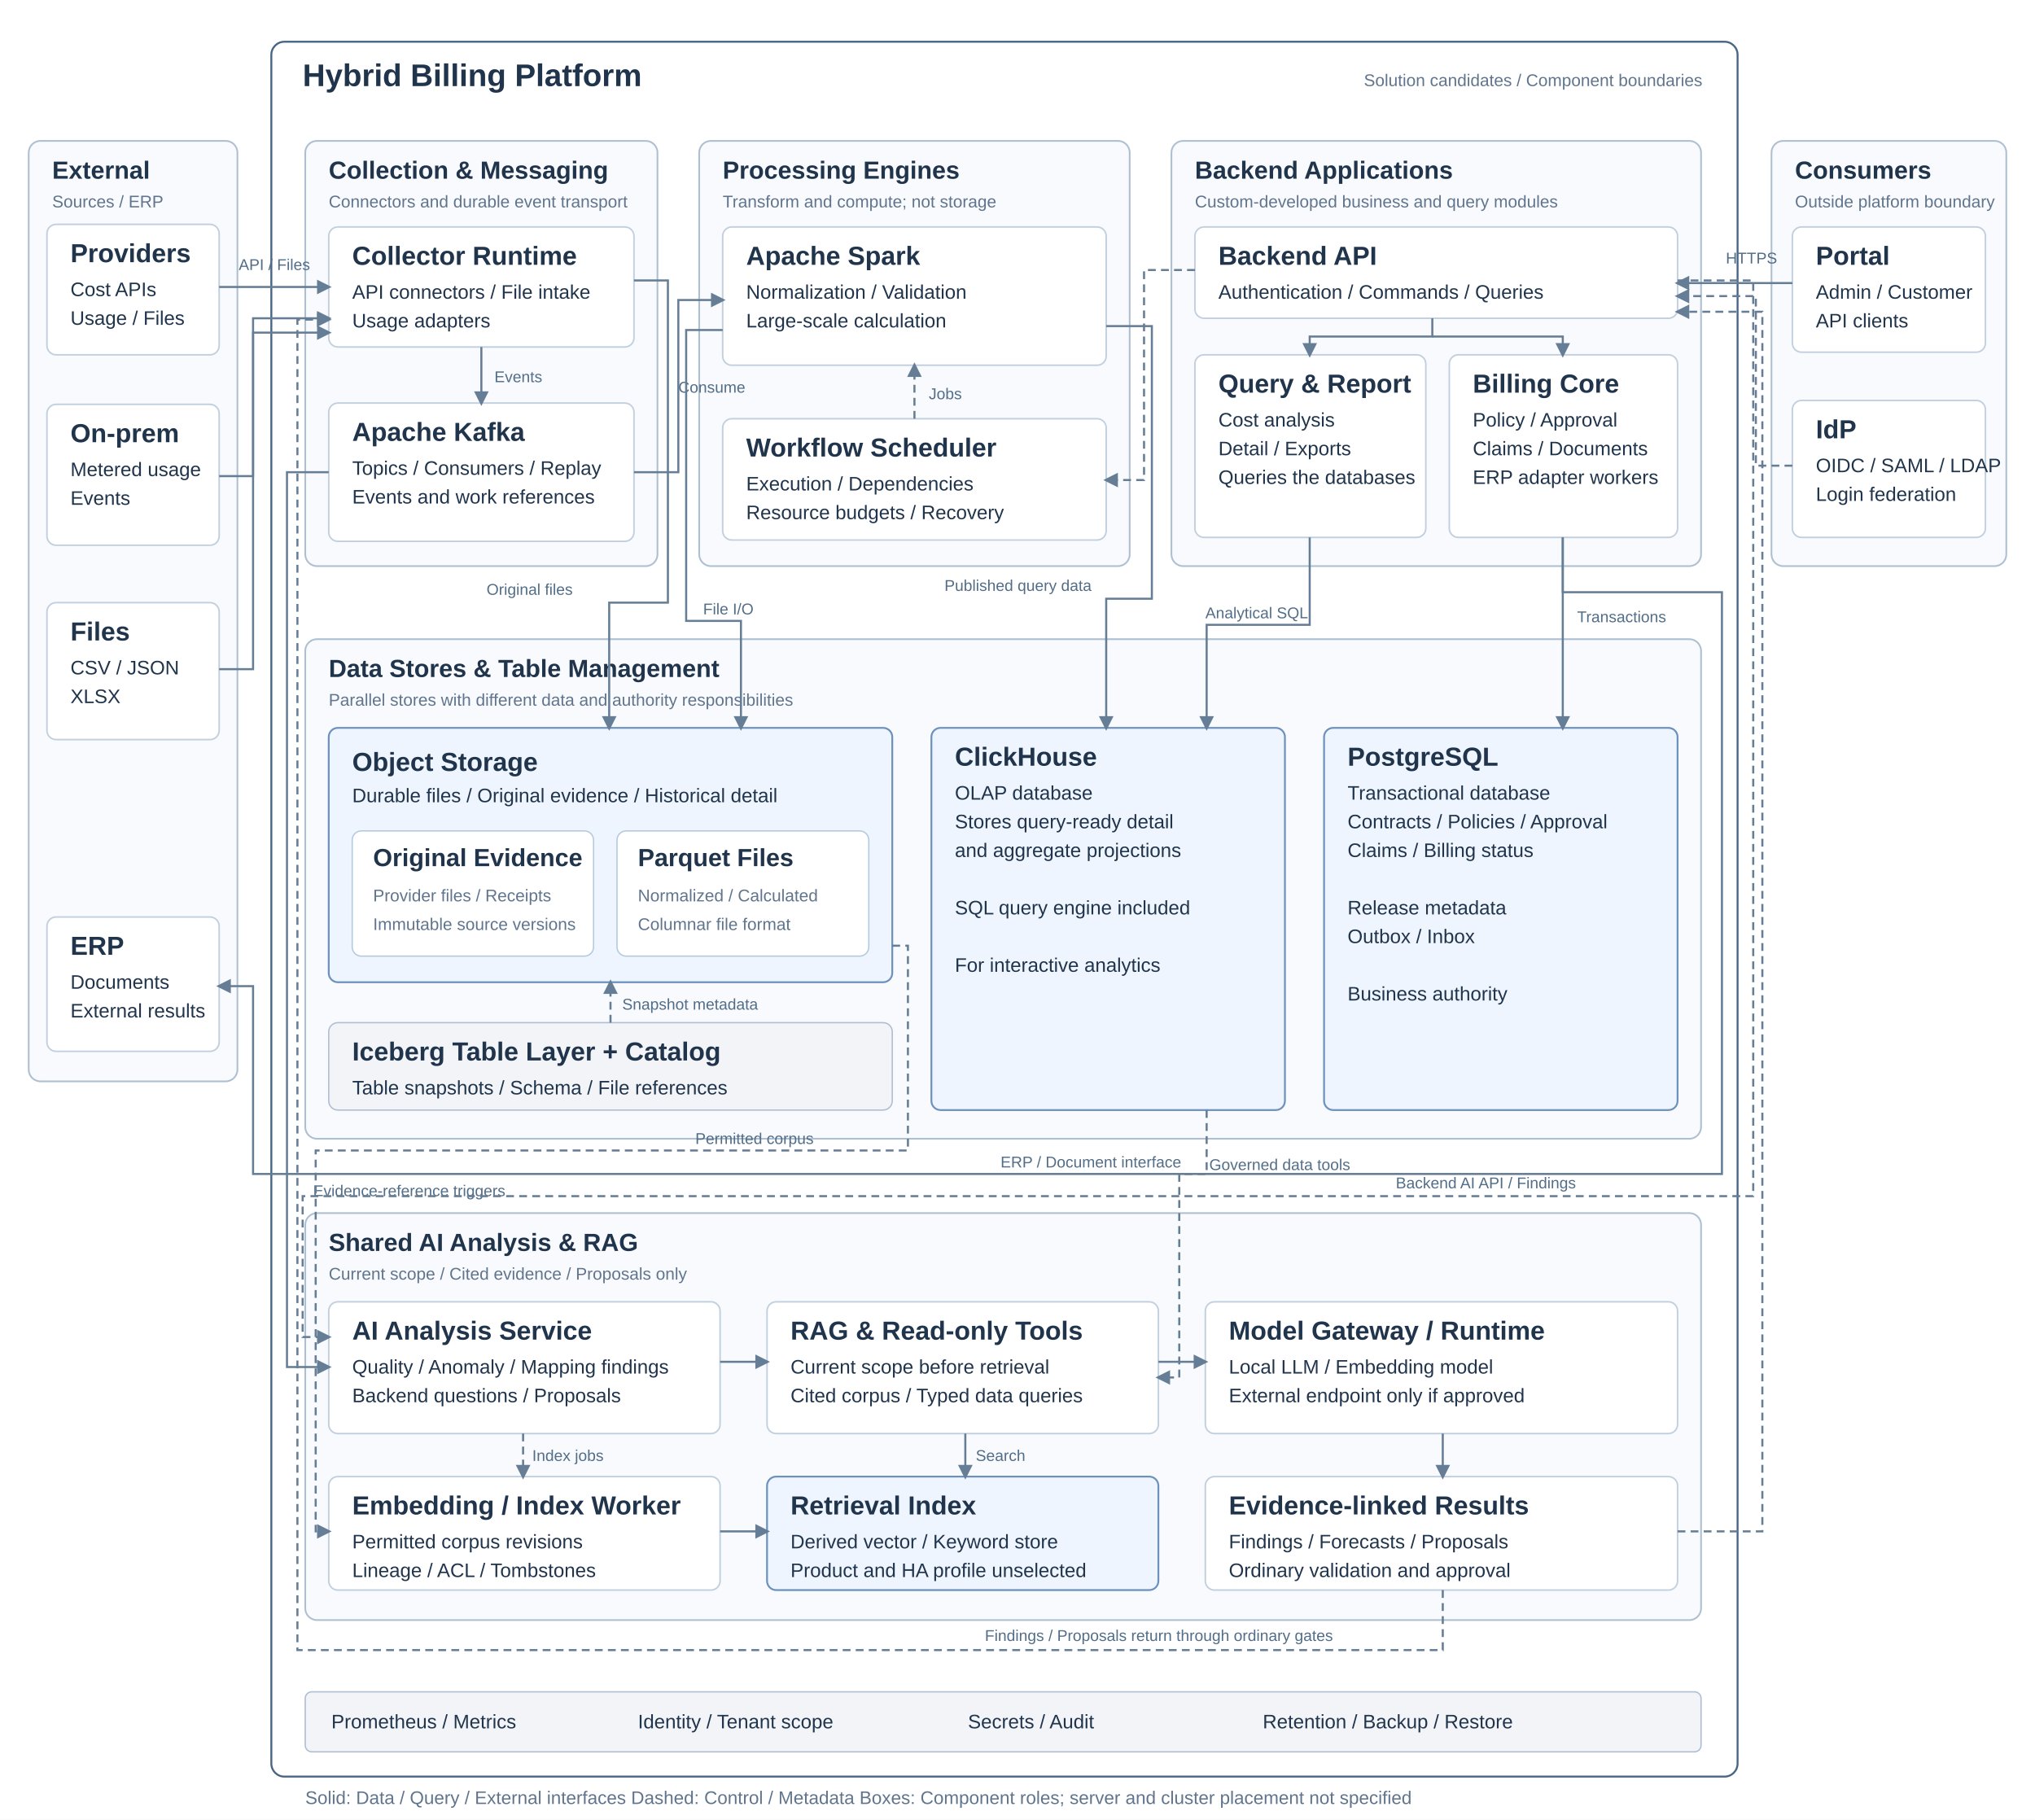
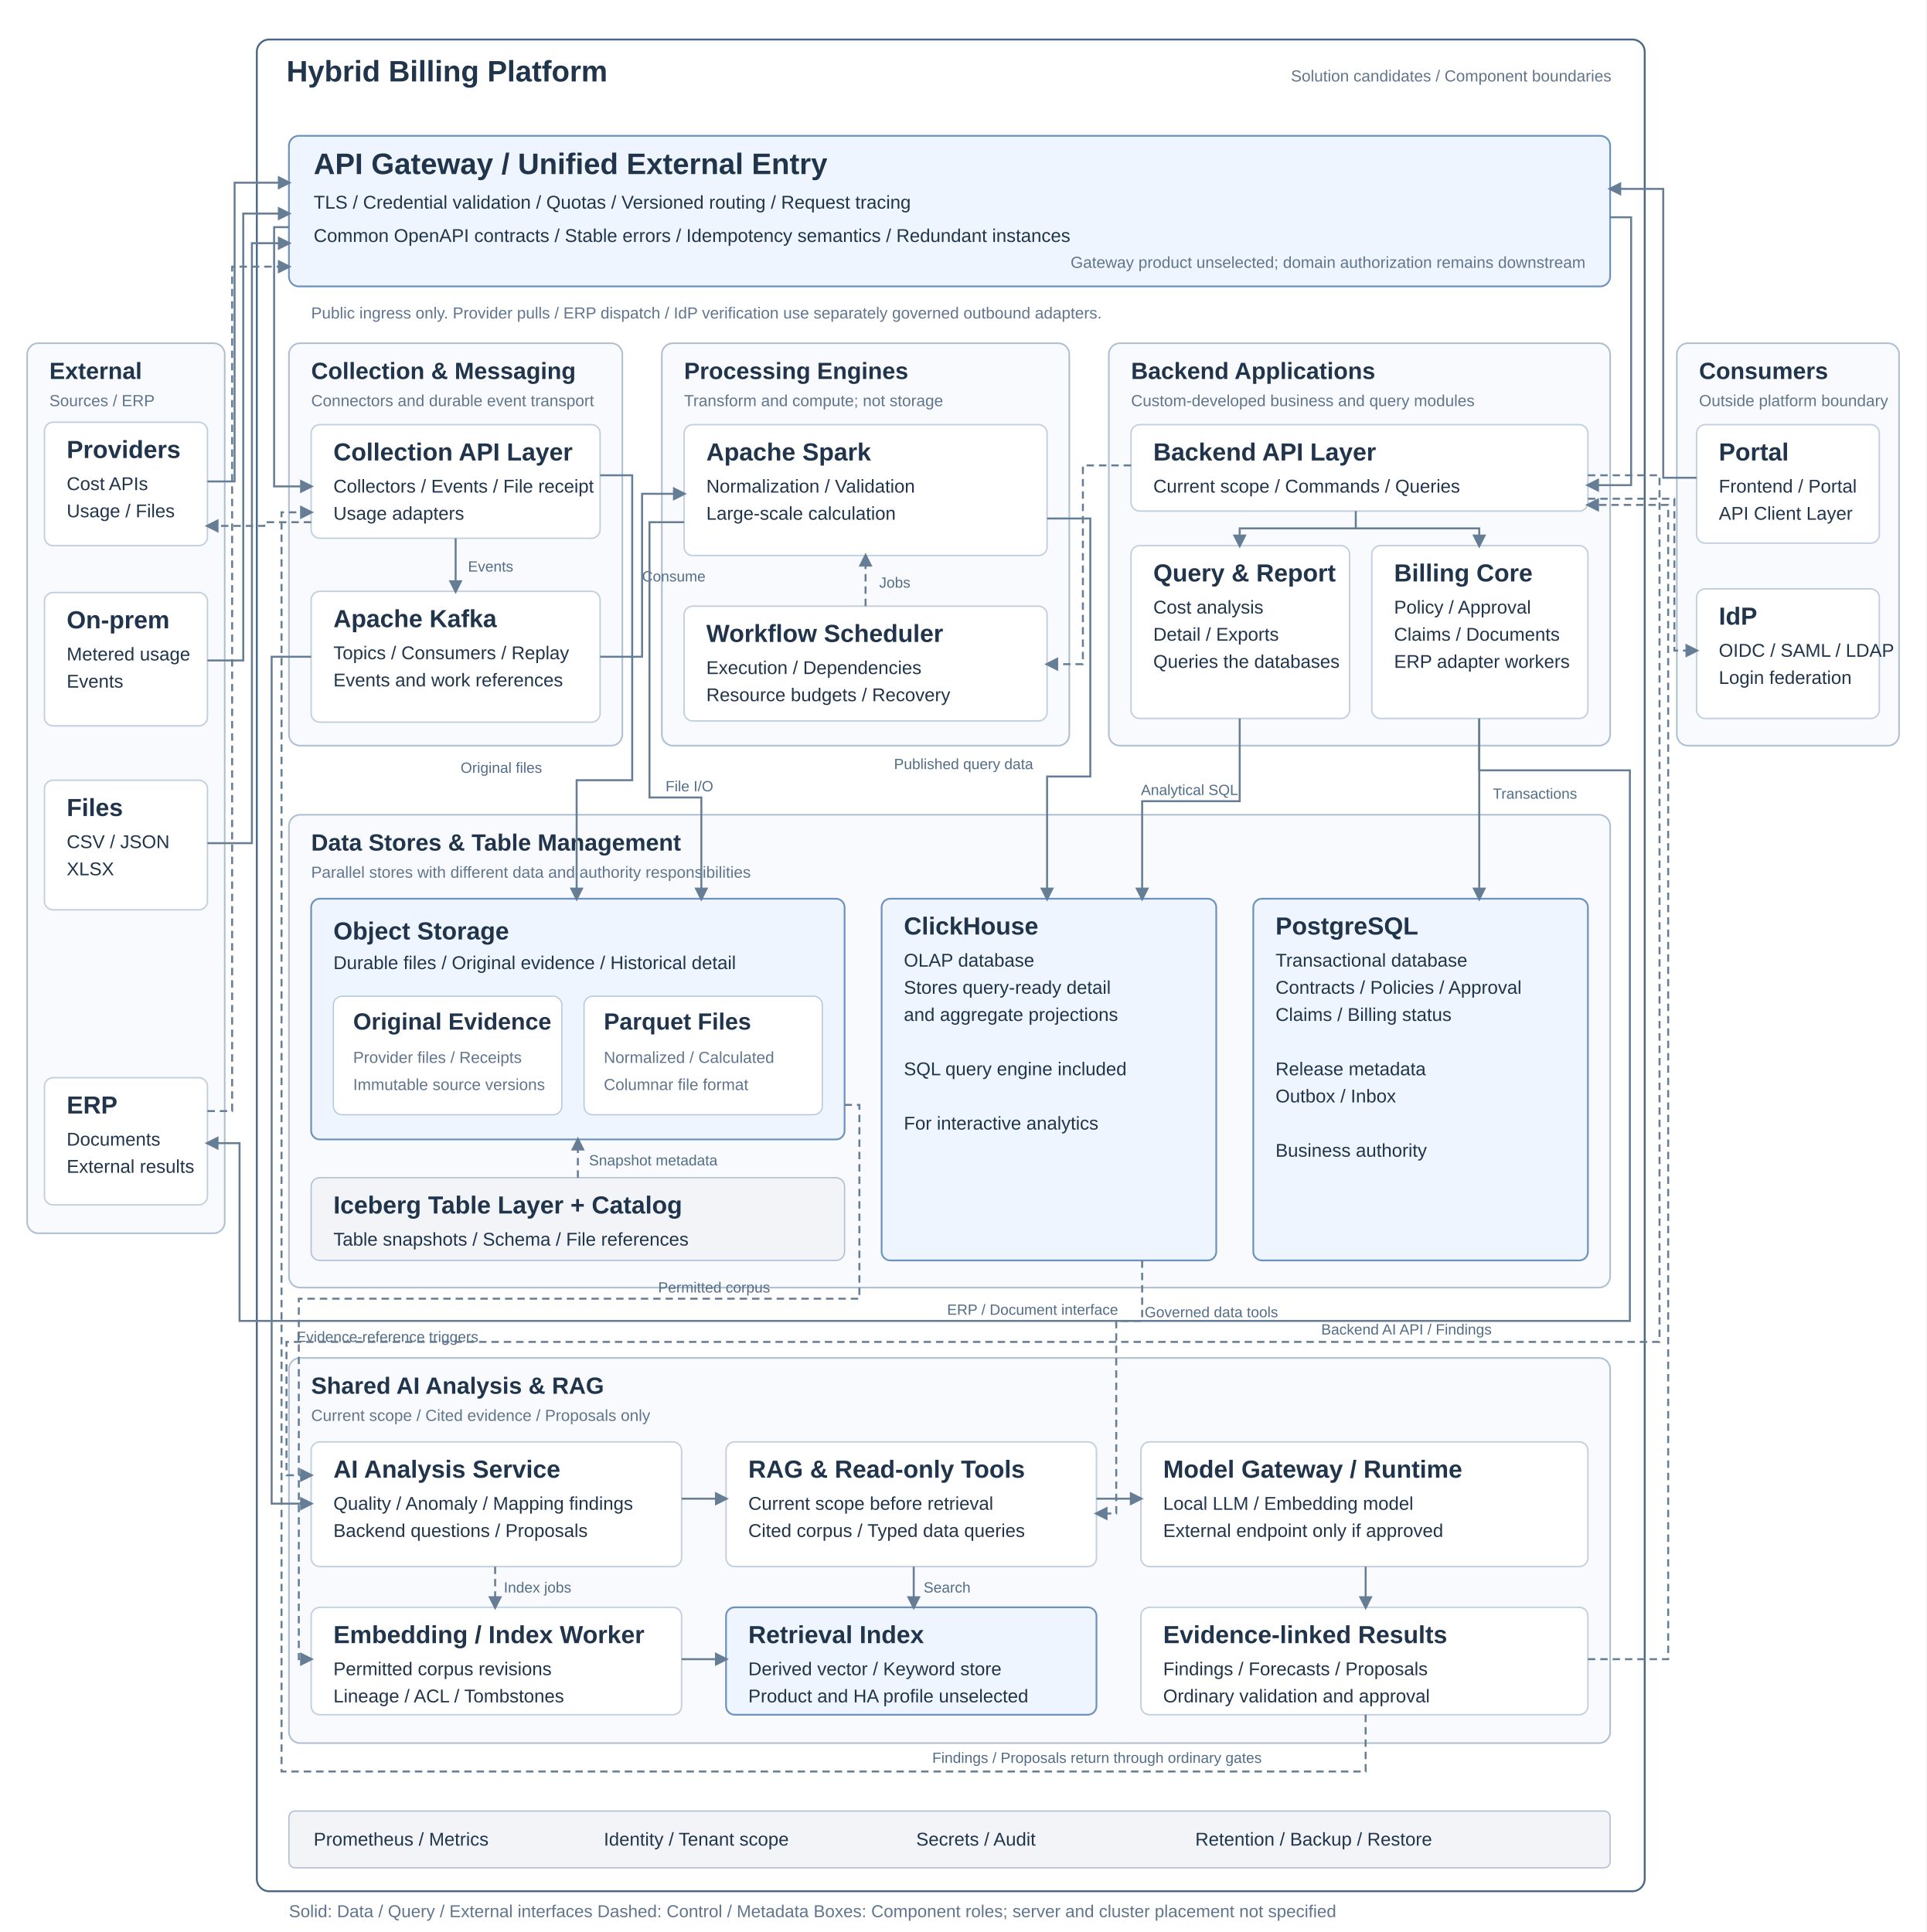
- <svg xmlns="http://www.w3.org/2000/svg" width="1560" height="1395" viewBox="0 0 1560 1395" role="img" aria-labelledby="title desc">
+ <svg xmlns="http://www.w3.org/2000/svg" width="1560" height="1565" viewBox="0 0 1560 1565" role="img" aria-labelledby="title desc">
  <defs>
    <marker id="arrow" viewBox="0 0 10 10" refX="8" refY="5" markerWidth="7" markerHeight="7" orient="auto">
      <path d="M0 0L10 5L0 10Z" fill="#667d96" />
    </marker>
  </defs>
  <style>
svg{font-family:Arial,sans-serif}text{fill:#20344c}.group{fill:#f8fafd;stroke:#aebfd1;stroke-width:1.3}.node{fill:#fff;stroke:#c1cfde;stroke-width:1.2}.store{fill:#eef5fe;stroke:#6c91bd;stroke-width:1.4}.zone{fill:#fff;stroke:#b4c9df;stroke-width:1}.management{fill:#f2f4f8;stroke:#aebdd1;stroke-width:1}.boundary{fill:#fff;stroke:#486584;stroke-width:1.5}.section{font-size:19px;font-weight:600}.product{font-size:20px;font-weight:600}.label{font-size:15px}.muted{font-size:13px;fill:#60758d}.edge{fill:none;stroke:#667d96;stroke-width:1.6}.control{stroke-dasharray:6 4}.edge-label{font-size:12px;fill:#526d87}.header{font-size:24px;font-weight:600}.note{font-size:14px;fill:#60758d}
</style>
-   <rect width="1560" height="1395" fill="white" />
-   <rect x="208" y="32" width="1124" height="1330" rx="10" class="boundary" />
+   <rect width="1560" height="1565" fill="white" />
+   <rect x="208" y="32" width="1124" height="1500" rx="10" class="boundary" />
  <text x="232" y="66" class="header" text-anchor="start">Hybrid Billing Platform</text>
  <text x="1305" y="66" class="muted" text-anchor="end">Solution candidates / Component boundaries</text>
-   <rect x="22" y="108" width="160" height="721" rx="9" class="group" />
-   <text x="40" y="137" class="section" text-anchor="start">External</text>
-   <text x="40" y="159" class="muted" text-anchor="start">Sources / ERP</text>
-   <rect x="36" y="172" width="132" height="100" rx="7" class="node" />
-   <text x="54" y="201" class="product" text-anchor="start">Providers</text>
-   <text x="54" y="227" class="label" text-anchor="start">Cost APIs</text>
-   <text x="54" y="249" class="label" text-anchor="start">Usage / Files</text>
-   <rect x="36" y="310" width="132" height="108" rx="7" class="node" />
-   <text x="54" y="339" class="product" text-anchor="start">On-prem</text>
-   <text x="54" y="365" class="label" text-anchor="start">Metered usage</text>
-   <text x="54" y="387" class="label" text-anchor="start">Events</text>
-   <rect x="36" y="462" width="132" height="105" rx="7" class="node" />
-   <text x="54" y="491" class="product" text-anchor="start">Files</text>
-   <text x="54" y="517" class="label" text-anchor="start">CSV / JSON</text>
-   <text x="54" y="539" class="label" text-anchor="start">XLSX</text>
-   <rect x="36" y="703" width="132" height="103" rx="7" class="node" />
-   <text x="54" y="732" class="product" text-anchor="start">ERP</text>
-   <text x="54" y="758" class="label" text-anchor="start">Documents</text>
-   <text x="54" y="780" class="label" text-anchor="start">External results</text>
-   <rect x="234" y="108" width="270" height="326" rx="9" class="group" />
-   <text x="252" y="137" class="section" text-anchor="start">Collection &amp; Messaging</text>
-   <text x="252" y="159" class="muted" text-anchor="start">Connectors and durable event transport</text>
-   <rect x="252" y="174" width="234" height="92" rx="7" class="node" />
-   <text x="270" y="203" class="product" text-anchor="start">Collector Runtime</text>
-   <text x="270" y="229" class="label" text-anchor="start">API connectors / File intake</text>
-   <text x="270" y="251" class="label" text-anchor="start">Usage adapters</text>
-   <rect x="252" y="309" width="234" height="106" rx="7" class="node" />
-   <text x="270" y="338" class="product" text-anchor="start">Apache Kafka</text>
-   <text x="270" y="364" class="label" text-anchor="start">Topics / Consumers / Replay</text>
-   <text x="270" y="386" class="label" text-anchor="start">Events and work references</text>
-   <rect x="536" y="108" width="330" height="326" rx="9" class="group" />
-   <text x="554" y="137" class="section" text-anchor="start">Processing Engines</text>
-   <text x="554" y="159" class="muted" text-anchor="start">Transform and compute; not storage</text>
-   <rect x="554" y="174" width="294" height="106" rx="7" class="node" />
-   <text x="572" y="203" class="product" text-anchor="start">Apache Spark</text>
-   <text x="572" y="229" class="label" text-anchor="start">Normalization / Validation</text>
-   <text x="572" y="251" class="label" text-anchor="start">Large-scale calculation</text>
-   <rect x="554" y="321" width="294" height="93" rx="7" class="node" />
-   <text x="572" y="350" class="product" text-anchor="start">Workflow Scheduler</text>
-   <text x="572" y="376" class="label" text-anchor="start">Execution / Dependencies</text>
-   <text x="572" y="398" class="label" text-anchor="start">Resource budgets / Recovery</text>
-   <rect x="898" y="108" width="406" height="326" rx="9" class="group" />
-   <text x="916" y="137" class="section" text-anchor="start">Backend Applications</text>
-   <text x="916" y="159" class="muted" text-anchor="start">Custom-developed business and query modules</text>
-   <rect x="916" y="174" width="370" height="70" rx="7" class="node" />
-   <text x="934" y="203" class="product" text-anchor="start">Backend API</text>
-   <text x="934" y="229" class="label" text-anchor="start">Authentication / Commands / Queries</text>
-   <rect x="916" y="272" width="177" height="140" rx="7" class="node" />
-   <text x="934" y="301" class="product" text-anchor="start">Query &amp; Report</text>
-   <text x="934" y="327" class="label" text-anchor="start">Cost analysis</text>
-   <text x="934" y="349" class="label" text-anchor="start">Detail / Exports</text>
-   <text x="934" y="371" class="label" text-anchor="start">Queries the databases</text>
-   <rect x="1111" y="272" width="175" height="140" rx="7" class="node" />
-   <text x="1129" y="301" class="product" text-anchor="start">Billing Core</text>
-   <text x="1129" y="327" class="label" text-anchor="start">Policy / Approval</text>
-   <text x="1129" y="349" class="label" text-anchor="start">Claims / Documents</text>
-   <text x="1129" y="371" class="label" text-anchor="start">ERP adapter workers</text>
-   <rect x="1358" y="108" width="180" height="326" rx="9" class="group" />
-   <text x="1376" y="137" class="section" text-anchor="start">Consumers</text>
-   <text x="1376" y="159" class="muted" text-anchor="start">Outside platform boundary</text>
-   <rect x="1374" y="174" width="148" height="96" rx="7" class="node" />
-   <text x="1392" y="203" class="product" text-anchor="start">Portal</text>
-   <text x="1392" y="229" class="label" text-anchor="start">Admin / Customer</text>
-   <text x="1392" y="251" class="label" text-anchor="start">API clients</text>
-   <rect x="1374" y="307" width="148" height="105" rx="7" class="node" />
-   <text x="1392" y="336" class="product" text-anchor="start">IdP</text>
-   <text x="1392" y="362" class="label" text-anchor="start">OIDC / SAML / LDAP</text>
-   <text x="1392" y="384" class="label" text-anchor="start">Login federation</text>
-   <rect x="234" y="490" width="1070" height="383" rx="9" class="group" />
-   <text x="252" y="519" class="section" text-anchor="start">Data Stores &amp; Table Management</text>
-   <text x="252" y="541" class="muted" text-anchor="start">Parallel stores with different data and authority responsibilities</text>
-   <rect x="252" y="558" width="432" height="195" rx="7" class="store" />
-   <text x="270" y="591" class="product" text-anchor="start">Object Storage</text>
-   <text x="270" y="615" class="label" text-anchor="start">Durable files / Original evidence / Historical detail</text>
-   <rect x="270" y="637" width="185" height="96" rx="7" class="zone" />
-   <text x="286" y="664" class="section" text-anchor="start">Original Evidence</text>
-   <text x="286" y="691" class="muted" text-anchor="start">Provider files / Receipts</text>
-   <text x="286" y="713" class="muted" text-anchor="start">Immutable source versions</text>
-   <rect x="473" y="637" width="193" height="96" rx="7" class="zone" />
-   <text x="489" y="664" class="section" text-anchor="start">Parquet Files</text>
-   <text x="489" y="691" class="muted" text-anchor="start">Normalized / Calculated</text>
-   <text x="489" y="713" class="muted" text-anchor="start">Columnar file format</text>
-   <rect x="252" y="784" width="432" height="67" rx="7" class="management" />
-   <text x="270" y="813" class="product" text-anchor="start">Iceberg Table Layer + Catalog</text>
-   <text x="270" y="839" class="label" text-anchor="start">Table snapshots / Schema / File references</text>
-   <rect x="714" y="558" width="271" height="293" rx="7" class="store" />
-   <text x="732" y="587" class="product" text-anchor="start">ClickHouse</text>
-   <text x="732" y="613" class="label" text-anchor="start">OLAP database</text>
-   <text x="732" y="635" class="label" text-anchor="start">Stores query-ready detail</text>
-   <text x="732" y="657" class="label" text-anchor="start">and aggregate projections</text>
-   <text x="732" y="679" class="label" text-anchor="start" />
-   <text x="732" y="701" class="label" text-anchor="start">SQL query engine included</text>
-   <text x="732" y="723" class="label" text-anchor="start" />
-   <text x="732" y="745" class="label" text-anchor="start">For interactive analytics</text>
-   <rect x="1015" y="558" width="271" height="293" rx="7" class="store" />
-   <text x="1033" y="587" class="product" text-anchor="start">PostgreSQL</text>
-   <text x="1033" y="613" class="label" text-anchor="start">Transactional database</text>
-   <text x="1033" y="635" class="label" text-anchor="start">Contracts / Policies / Approval</text>
-   <text x="1033" y="657" class="label" text-anchor="start">Claims / Billing status</text>
-   <text x="1033" y="679" class="label" text-anchor="start" />
-   <text x="1033" y="701" class="label" text-anchor="start">Release metadata</text>
-   <text x="1033" y="723" class="label" text-anchor="start">Outbox / Inbox</text>
-   <text x="1033" y="745" class="label" text-anchor="start" />
-   <text x="1033" y="767" class="label" text-anchor="start">Business authority</text>
-   <path d="M168 220H252" class="edge " marker-end="url(#arrow)" />
-   <text x="183" y="207" class="edge-label" text-anchor="start">API / Files</text>
-   <path d="M168 365H194V244H252" class="edge " marker-end="url(#arrow)" />
-   <path d="M168 513H194V255H252" class="edge " marker-end="url(#arrow)" />
-   <path d="M369 266V309" class="edge " marker-end="url(#arrow)" />
-   <text x="379" y="293" class="edge-label" text-anchor="start">Events</text>
-   <path d="M486 215H512V462H467V558" class="edge " marker-end="url(#arrow)" />
-   <text x="373" y="456" class="edge-label" text-anchor="start">Original files</text>
-   <path d="M486 362H520V230H554" class="edge " marker-end="url(#arrow)" />
-   <text x="520" y="301" class="edge-label" text-anchor="start">Consume</text>
-   <path d="M701 321V280" class="edge control" marker-end="url(#arrow)" />
-   <text x="712" y="306" class="edge-label" text-anchor="start">Jobs</text>
-   <path d="M554 253H526V476H568V558" class="edge " marker-end="url(#arrow)" />
-   <text x="539" y="471" class="edge-label" text-anchor="start">File I/O</text>
-   <path d="M848 250H883V459H848V558" class="edge " marker-end="url(#arrow)" />
-   <text x="724" y="453" class="edge-label" text-anchor="start">Published query data</text>
-   <path d="M468 784V753" class="edge control" marker-end="url(#arrow)" />
-   <text x="477" y="774" class="edge-label" text-anchor="start">Snapshot metadata</text>
-   <path d="M916 207H877V368H848" class="edge control" marker-end="url(#arrow)" />
-   <path d="M1098 244V258H1004V272" class="edge " marker-end="url(#arrow)" />
-   <path d="M1098 258H1198V272" class="edge " marker-end="url(#arrow)" />
-   <path d="M1004 412V479H925V558" class="edge " marker-end="url(#arrow)" />
-   <text x="924" y="474" class="edge-label" text-anchor="start">Analytical SQL</text>
-   <path d="M1198 412V558" class="edge " marker-end="url(#arrow)" />
-   <text x="1209" y="477" class="edge-label" text-anchor="start">Transactions</text>
-   <path d="M1374 217H1286" class="edge " marker-end="url(#arrow)" />
-   <text x="1323" y="202" class="edge-label" text-anchor="start">HTTPS</text>
-   <path d="M1374 357H1346V227H1286" class="edge control" marker-end="url(#arrow)" />
-   <path d="M1198 412V454H1320V900H194V756H168" class="edge " marker-end="url(#arrow)" />
-   <text x="767" y="895" class="edge-label" text-anchor="start">ERP / Document interface</text>
-   <rect x="234" y="930" width="1070" height="312" rx="9" class="group" />
-   <text x="252" y="959" class="section" text-anchor="start">Shared AI Analysis &amp; RAG</text>
-   <text x="252" y="981" class="muted" text-anchor="start">Current scope / Cited evidence / Proposals only</text>
-   <rect x="252" y="998" width="300" height="101" rx="7" class="node" />
-   <text x="270" y="1027" class="product" text-anchor="start">AI Analysis Service</text>
-   <text x="270" y="1053" class="label" text-anchor="start">Quality / Anomaly / Mapping findings</text>
-   <text x="270" y="1075" class="label" text-anchor="start">Backend questions / Proposals</text>
-   <rect x="588" y="998" width="300" height="101" rx="7" class="node" />
-   <text x="606" y="1027" class="product" text-anchor="start">RAG &amp; Read-only Tools</text>
-   <text x="606" y="1053" class="label" text-anchor="start">Current scope before retrieval</text>
-   <text x="606" y="1075" class="label" text-anchor="start">Cited corpus / Typed data queries</text>
-   <rect x="924" y="998" width="362" height="101" rx="7" class="node" />
-   <text x="942" y="1027" class="product" text-anchor="start">Model Gateway / Runtime</text>
-   <text x="942" y="1053" class="label" text-anchor="start">Local LLM / Embedding model</text>
-   <text x="942" y="1075" class="label" text-anchor="start">External endpoint only if approved</text>
-   <rect x="252" y="1132" width="300" height="87" rx="7" class="node" />
-   <text x="270" y="1161" class="product" text-anchor="start">Embedding / Index Worker</text>
-   <text x="270" y="1187" class="label" text-anchor="start">Permitted corpus revisions</text>
-   <text x="270" y="1209" class="label" text-anchor="start">Lineage / ACL / Tombstones</text>
-   <rect x="588" y="1132" width="300" height="87" rx="7" class="store" />
-   <text x="606" y="1161" class="product" text-anchor="start">Retrieval Index</text>
-   <text x="606" y="1187" class="label" text-anchor="start">Derived vector / Keyword store</text>
-   <text x="606" y="1209" class="label" text-anchor="start">Product and HA profile unselected</text>
-   <rect x="924" y="1132" width="362" height="87" rx="7" class="node" />
-   <text x="942" y="1161" class="product" text-anchor="start">Evidence-linked Results</text>
-   <text x="942" y="1187" class="label" text-anchor="start">Findings / Forecasts / Proposals</text>
-   <text x="942" y="1209" class="label" text-anchor="start">Ordinary validation and approval</text>
-   <path d="M252 362H220V1048H252" class="edge " marker-end="url(#arrow)" />
-   <text x="240" y="917" class="edge-label" text-anchor="start">Evidence-reference triggers</text>
-   <path d="M1286 215H1344V917H232V1025H252" class="edge control" marker-end="url(#arrow)" />
-   <text x="1070" y="911" class="edge-label" text-anchor="start">Backend AI API / Findings</text>
-   <path d="M552 1044H588" class="edge " marker-end="url(#arrow)" />
-   <path d="M888 1044H924" class="edge " marker-end="url(#arrow)" />
-   <path d="M1106 1099V1132" class="edge " marker-end="url(#arrow)" />
-   <path d="M1286 1174H1351V239H1286" class="edge control" marker-end="url(#arrow)" />
-   <path d="M1106 1219V1265H228V245H252" class="edge control" marker-end="url(#arrow)" />
-   <text x="755" y="1258" class="edge-label" text-anchor="start">Findings / Proposals return through ordinary gates</text>
-   <path d="M401 1099V1132" class="edge control" marker-end="url(#arrow)" />
-   <text x="408" y="1120" class="edge-label" text-anchor="start">Index jobs</text>
-   <path d="M552 1174H588" class="edge " marker-end="url(#arrow)" />
-   <path d="M740 1099V1132" class="edge " marker-end="url(#arrow)" />
-   <text x="748" y="1120" class="edge-label" text-anchor="start">Search</text>
-   <path d="M925 851V900H904V1056H888" class="edge control" marker-end="url(#arrow)" />
-   <text x="927" y="897" class="edge-label" text-anchor="start">Governed data tools</text>
-   <path d="M684 725H696V882H242V1174H252" class="edge control" marker-end="url(#arrow)" />
-   <text x="533" y="877" class="edge-label" text-anchor="start">Permitted corpus</text>
-   <rect x="234" y="1297" width="1070" height="46" rx="5" class="management" />
-   <text x="254" y="1325" class="label" text-anchor="start">Prometheus / Metrics</text>
-   <text x="489" y="1325" class="label" text-anchor="start">Identity / Tenant scope</text>
-   <text x="742" y="1325" class="label" text-anchor="start">Secrets / Audit</text>
-   <text x="968" y="1325" class="label" text-anchor="start">Retention / Backup / Restore</text>
-   <text x="234" y="1383" class="note" text-anchor="start">Solid: Data / Query / External interfaces     Dashed: Control / Metadata     Boxes: Component roles; server and cluster placement not specified</text>
+   <g transform="translate(0 170)">
+     <rect x="22" y="108" width="160" height="721" rx="9" class="group" />
+     <text x="40" y="137" class="section" text-anchor="start">External</text>
+     <text x="40" y="159" class="muted" text-anchor="start">Sources / ERP</text>
+     <rect x="36" y="172" width="132" height="100" rx="7" class="node" />
+     <text x="54" y="201" class="product" text-anchor="start">Providers</text>
+     <text x="54" y="227" class="label" text-anchor="start">Cost APIs</text>
+     <text x="54" y="249" class="label" text-anchor="start">Usage / Files</text>
+     <rect x="36" y="310" width="132" height="108" rx="7" class="node" />
+     <text x="54" y="339" class="product" text-anchor="start">On-prem</text>
+     <text x="54" y="365" class="label" text-anchor="start">Metered usage</text>
+     <text x="54" y="387" class="label" text-anchor="start">Events</text>
+     <rect x="36" y="462" width="132" height="105" rx="7" class="node" />
+     <text x="54" y="491" class="product" text-anchor="start">Files</text>
+     <text x="54" y="517" class="label" text-anchor="start">CSV / JSON</text>
+     <text x="54" y="539" class="label" text-anchor="start">XLSX</text>
+     <rect x="36" y="703" width="132" height="103" rx="7" class="node" />
+     <text x="54" y="732" class="product" text-anchor="start">ERP</text>
+     <text x="54" y="758" class="label" text-anchor="start">Documents</text>
+     <text x="54" y="780" class="label" text-anchor="start">External results</text>
+     <rect x="234" y="108" width="270" height="326" rx="9" class="group" />
+     <text x="252" y="137" class="section" text-anchor="start">Collection &amp; Messaging</text>
+     <text x="252" y="159" class="muted" text-anchor="start">Connectors and durable event transport</text>
+     <rect x="252" y="174" width="234" height="92" rx="7" class="node" />
+     <text x="270" y="203" class="product" text-anchor="start">Collection API Layer</text>
+     <text x="270" y="229" class="label" text-anchor="start">Collectors / Events / File receipt</text>
+     <text x="270" y="251" class="label" text-anchor="start">Usage adapters</text>
+     <rect x="252" y="309" width="234" height="106" rx="7" class="node" />
+     <text x="270" y="338" class="product" text-anchor="start">Apache Kafka</text>
+     <text x="270" y="364" class="label" text-anchor="start">Topics / Consumers / Replay</text>
+     <text x="270" y="386" class="label" text-anchor="start">Events and work references</text>
+     <rect x="536" y="108" width="330" height="326" rx="9" class="group" />
+     <text x="554" y="137" class="section" text-anchor="start">Processing Engines</text>
+     <text x="554" y="159" class="muted" text-anchor="start">Transform and compute; not storage</text>
+     <rect x="554" y="174" width="294" height="106" rx="7" class="node" />
+     <text x="572" y="203" class="product" text-anchor="start">Apache Spark</text>
+     <text x="572" y="229" class="label" text-anchor="start">Normalization / Validation</text>
+     <text x="572" y="251" class="label" text-anchor="start">Large-scale calculation</text>
+     <rect x="554" y="321" width="294" height="93" rx="7" class="node" />
+     <text x="572" y="350" class="product" text-anchor="start">Workflow Scheduler</text>
+     <text x="572" y="376" class="label" text-anchor="start">Execution / Dependencies</text>
+     <text x="572" y="398" class="label" text-anchor="start">Resource budgets / Recovery</text>
+     <rect x="898" y="108" width="406" height="326" rx="9" class="group" />
+     <text x="916" y="137" class="section" text-anchor="start">Backend Applications</text>
+     <text x="916" y="159" class="muted" text-anchor="start">Custom-developed business and query modules</text>
+     <rect x="916" y="174" width="370" height="70" rx="7" class="node" />
+     <text x="934" y="203" class="product" text-anchor="start">Backend API Layer</text>
+     <text x="934" y="229" class="label" text-anchor="start">Current scope / Commands / Queries</text>
+     <rect x="916" y="272" width="177" height="140" rx="7" class="node" />
+     <text x="934" y="301" class="product" text-anchor="start">Query &amp; Report</text>
+     <text x="934" y="327" class="label" text-anchor="start">Cost analysis</text>
+     <text x="934" y="349" class="label" text-anchor="start">Detail / Exports</text>
+     <text x="934" y="371" class="label" text-anchor="start">Queries the databases</text>
+     <rect x="1111" y="272" width="175" height="140" rx="7" class="node" />
+     <text x="1129" y="301" class="product" text-anchor="start">Billing Core</text>
+     <text x="1129" y="327" class="label" text-anchor="start">Policy / Approval</text>
+     <text x="1129" y="349" class="label" text-anchor="start">Claims / Documents</text>
+     <text x="1129" y="371" class="label" text-anchor="start">ERP adapter workers</text>
+     <rect x="1358" y="108" width="180" height="326" rx="9" class="group" />
+     <text x="1376" y="137" class="section" text-anchor="start">Consumers</text>
+     <text x="1376" y="159" class="muted" text-anchor="start">Outside platform boundary</text>
+     <rect x="1374" y="174" width="148" height="96" rx="7" class="node" />
+     <text x="1392" y="203" class="product" text-anchor="start">Portal</text>
+     <text x="1392" y="229" class="label" text-anchor="start">Frontend / Portal</text>
+     <text x="1392" y="251" class="label" text-anchor="start">API Client Layer</text>
+     <rect x="1374" y="307" width="148" height="105" rx="7" class="node" />
+     <text x="1392" y="336" class="product" text-anchor="start">IdP</text>
+     <text x="1392" y="362" class="label" text-anchor="start">OIDC / SAML / LDAP</text>
+     <text x="1392" y="384" class="label" text-anchor="start">Login federation</text>
+     <rect x="234" y="490" width="1070" height="383" rx="9" class="group" />
+     <text x="252" y="519" class="section" text-anchor="start">Data Stores &amp; Table Management</text>
+     <text x="252" y="541" class="muted" text-anchor="start">Parallel stores with different data and authority responsibilities</text>
+     <rect x="252" y="558" width="432" height="195" rx="7" class="store" />
+     <text x="270" y="591" class="product" text-anchor="start">Object Storage</text>
+     <text x="270" y="615" class="label" text-anchor="start">Durable files / Original evidence / Historical detail</text>
+     <rect x="270" y="637" width="185" height="96" rx="7" class="zone" />
+     <text x="286" y="664" class="section" text-anchor="start">Original Evidence</text>
+     <text x="286" y="691" class="muted" text-anchor="start">Provider files / Receipts</text>
+     <text x="286" y="713" class="muted" text-anchor="start">Immutable source versions</text>
+     <rect x="473" y="637" width="193" height="96" rx="7" class="zone" />
+     <text x="489" y="664" class="section" text-anchor="start">Parquet Files</text>
+     <text x="489" y="691" class="muted" text-anchor="start">Normalized / Calculated</text>
+     <text x="489" y="713" class="muted" text-anchor="start">Columnar file format</text>
+     <rect x="252" y="784" width="432" height="67" rx="7" class="management" />
+     <text x="270" y="813" class="product" text-anchor="start">Iceberg Table Layer + Catalog</text>
+     <text x="270" y="839" class="label" text-anchor="start">Table snapshots / Schema / File references</text>
+     <rect x="714" y="558" width="271" height="293" rx="7" class="store" />
+     <text x="732" y="587" class="product" text-anchor="start">ClickHouse</text>
+     <text x="732" y="613" class="label" text-anchor="start">OLAP database</text>
+     <text x="732" y="635" class="label" text-anchor="start">Stores query-ready detail</text>
+     <text x="732" y="657" class="label" text-anchor="start">and aggregate projections</text>
+     <text x="732" y="679" class="label" text-anchor="start" />
+     <text x="732" y="701" class="label" text-anchor="start">SQL query engine included</text>
+     <text x="732" y="723" class="label" text-anchor="start" />
+     <text x="732" y="745" class="label" text-anchor="start">For interactive analytics</text>
+     <rect x="1015" y="558" width="271" height="293" rx="7" class="store" />
+     <text x="1033" y="587" class="product" text-anchor="start">PostgreSQL</text>
+     <text x="1033" y="613" class="label" text-anchor="start">Transactional database</text>
+     <text x="1033" y="635" class="label" text-anchor="start">Contracts / Policies / Approval</text>
+     <text x="1033" y="657" class="label" text-anchor="start">Claims / Billing status</text>
+     <text x="1033" y="679" class="label" text-anchor="start" />
+     <text x="1033" y="701" class="label" text-anchor="start">Release metadata</text>
+     <text x="1033" y="723" class="label" text-anchor="start">Outbox / Inbox</text>
+     <text x="1033" y="745" class="label" text-anchor="start" />
+     <text x="1033" y="767" class="label" text-anchor="start">Business authority</text>
+     <path d="M369 266V309" class="edge " marker-end="url(#arrow)" />
+     <text x="379" y="293" class="edge-label" text-anchor="start">Events</text>
+     <path d="M486 215H512V462H467V558" class="edge " marker-end="url(#arrow)" />
+     <text x="373" y="456" class="edge-label" text-anchor="start">Original files</text>
+     <path d="M486 362H520V230H554" class="edge " marker-end="url(#arrow)" />
+     <text x="520" y="301" class="edge-label" text-anchor="start">Consume</text>
+     <path d="M701 321V280" class="edge control" marker-end="url(#arrow)" />
+     <text x="712" y="306" class="edge-label" text-anchor="start">Jobs</text>
+     <path d="M554 253H526V476H568V558" class="edge " marker-end="url(#arrow)" />
+     <text x="539" y="471" class="edge-label" text-anchor="start">File I/O</text>
+     <path d="M848 250H883V459H848V558" class="edge " marker-end="url(#arrow)" />
+     <text x="724" y="453" class="edge-label" text-anchor="start">Published query data</text>
+     <path d="M468 784V753" class="edge control" marker-end="url(#arrow)" />
+     <text x="477" y="774" class="edge-label" text-anchor="start">Snapshot metadata</text>
+     <path d="M916 207H877V368H848" class="edge control" marker-end="url(#arrow)" />
+     <path d="M1098 244V258H1004V272" class="edge " marker-end="url(#arrow)" />
+     <path d="M1098 258H1198V272" class="edge " marker-end="url(#arrow)" />
+     <path d="M1004 412V479H925V558" class="edge " marker-end="url(#arrow)" />
+     <text x="924" y="474" class="edge-label" text-anchor="start">Analytical SQL</text>
+     <path d="M1198 412V558" class="edge " marker-end="url(#arrow)" />
+     <text x="1209" y="477" class="edge-label" text-anchor="start">Transactions</text>
+     <path d="M1198 412V454H1320V900H194V756H168" class="edge " marker-end="url(#arrow)" />
+     <text x="767" y="895" class="edge-label" text-anchor="start">ERP / Document interface</text>
+     <rect x="234" y="930" width="1070" height="312" rx="9" class="group" />
+     <text x="252" y="959" class="section" text-anchor="start">Shared AI Analysis &amp; RAG</text>
+     <text x="252" y="981" class="muted" text-anchor="start">Current scope / Cited evidence / Proposals only</text>
+     <rect x="252" y="998" width="300" height="101" rx="7" class="node" />
+     <text x="270" y="1027" class="product" text-anchor="start">AI Analysis Service</text>
+     <text x="270" y="1053" class="label" text-anchor="start">Quality / Anomaly / Mapping findings</text>
+     <text x="270" y="1075" class="label" text-anchor="start">Backend questions / Proposals</text>
+     <rect x="588" y="998" width="300" height="101" rx="7" class="node" />
+     <text x="606" y="1027" class="product" text-anchor="start">RAG &amp; Read-only Tools</text>
+     <text x="606" y="1053" class="label" text-anchor="start">Current scope before retrieval</text>
+     <text x="606" y="1075" class="label" text-anchor="start">Cited corpus / Typed data queries</text>
+     <rect x="924" y="998" width="362" height="101" rx="7" class="node" />
+     <text x="942" y="1027" class="product" text-anchor="start">Model Gateway / Runtime</text>
+     <text x="942" y="1053" class="label" text-anchor="start">Local LLM / Embedding model</text>
+     <text x="942" y="1075" class="label" text-anchor="start">External endpoint only if approved</text>
+     <rect x="252" y="1132" width="300" height="87" rx="7" class="node" />
+     <text x="270" y="1161" class="product" text-anchor="start">Embedding / Index Worker</text>
+     <text x="270" y="1187" class="label" text-anchor="start">Permitted corpus revisions</text>
+     <text x="270" y="1209" class="label" text-anchor="start">Lineage / ACL / Tombstones</text>
+     <rect x="588" y="1132" width="300" height="87" rx="7" class="store" />
+     <text x="606" y="1161" class="product" text-anchor="start">Retrieval Index</text>
+     <text x="606" y="1187" class="label" text-anchor="start">Derived vector / Keyword store</text>
+     <text x="606" y="1209" class="label" text-anchor="start">Product and HA profile unselected</text>
+     <rect x="924" y="1132" width="362" height="87" rx="7" class="node" />
+     <text x="942" y="1161" class="product" text-anchor="start">Evidence-linked Results</text>
+     <text x="942" y="1187" class="label" text-anchor="start">Findings / Forecasts / Proposals</text>
+     <text x="942" y="1209" class="label" text-anchor="start">Ordinary validation and approval</text>
+     <path d="M252 362H220V1048H252" class="edge " marker-end="url(#arrow)" />
+     <text x="240" y="917" class="edge-label" text-anchor="start">Evidence-reference triggers</text>
+     <path d="M1286 215H1344V917H232V1025H252" class="edge control" marker-end="url(#arrow)" />
+     <text x="1070" y="911" class="edge-label" text-anchor="start">Backend AI API / Findings</text>
+     <path d="M552 1044H588" class="edge " marker-end="url(#arrow)" />
+     <path d="M888 1044H924" class="edge " marker-end="url(#arrow)" />
+     <path d="M1106 1099V1132" class="edge " marker-end="url(#arrow)" />
+     <path d="M1286 1174H1351V239H1286" class="edge control" marker-end="url(#arrow)" />
+     <path d="M1106 1219V1265H228V245H252" class="edge control" marker-end="url(#arrow)" />
+     <text x="755" y="1258" class="edge-label" text-anchor="start">Findings / Proposals return through ordinary gates</text>
+     <path d="M401 1099V1132" class="edge control" marker-end="url(#arrow)" />
+     <text x="408" y="1120" class="edge-label" text-anchor="start">Index jobs</text>
+     <path d="M552 1174H588" class="edge " marker-end="url(#arrow)" />
+     <path d="M740 1099V1132" class="edge " marker-end="url(#arrow)" />
+     <text x="748" y="1120" class="edge-label" text-anchor="start">Search</text>
+     <path d="M925 851V900H904V1056H888" class="edge control" marker-end="url(#arrow)" />
+     <text x="927" y="897" class="edge-label" text-anchor="start">Governed data tools</text>
+     <path d="M684 725H696V882H242V1174H252" class="edge control" marker-end="url(#arrow)" />
+     <text x="533" y="877" class="edge-label" text-anchor="start">Permitted corpus</text>
+     <rect x="234" y="1297" width="1070" height="46" rx="5" class="management" />
+     <text x="254" y="1325" class="label" text-anchor="start">Prometheus / Metrics</text>
+     <text x="489" y="1325" class="label" text-anchor="start">Identity / Tenant scope</text>
+     <text x="742" y="1325" class="label" text-anchor="start">Secrets / Audit</text>
+     <text x="968" y="1325" class="label" text-anchor="start">Retention / Backup / Restore</text>
+     <text x="234" y="1383" class="note" text-anchor="start">Solid: Data / Query / External interfaces     Dashed: Control / Metadata     Boxes: Component roles; server and cluster placement not specified</text>
+   </g>
+   <rect x="234" y="110" width="1070" height="122" rx="8" class="store" />
+   <text x="254" y="141" class="header">API Gateway / Unified External Entry</text>
+   <text x="254" y="169" class="label">TLS / Credential validation / Quotas / Versioned routing / Request tracing</text>
+   <text x="254" y="196" class="label">Common OpenAPI contracts / Stable errors / Idempotency semantics / Redundant instances</text>
+   <text x="1284" y="217" class="muted" text-anchor="end">Gateway product unselected; domain authorization remains downstream</text>
+   <text x="252" y="258" class="muted">Public ingress only. Provider pulls / ERP dispatch / IdP verification use separately governed outbound adapters.</text>
+   <path d="M168 390H190V148H234" class="edge" marker-end="url(#arrow)" />
+   <path d="M168 535H197V173H234" class="edge" marker-end="url(#arrow)" />
+   <path d="M168 683H204V197H234" class="edge" marker-end="url(#arrow)" />
+   <path d="M168 900H188V216H234" class="edge control" marker-end="url(#arrow)" />
+   <path d="M1374 387H1347V153H1304" class="edge" marker-end="url(#arrow)" />
+   <path d="M234 184H222V394H252" class="edge" marker-end="url(#arrow)" />
+   <path d="M1304 176H1321V393H1286" class="edge" marker-end="url(#arrow)" />
+   <path d="M1286 404H1356V527H1374" class="edge control" marker-end="url(#arrow)" />
+   <path d="M252 423H214V426H168" class="edge control" marker-end="url(#arrow)" />
</svg>
